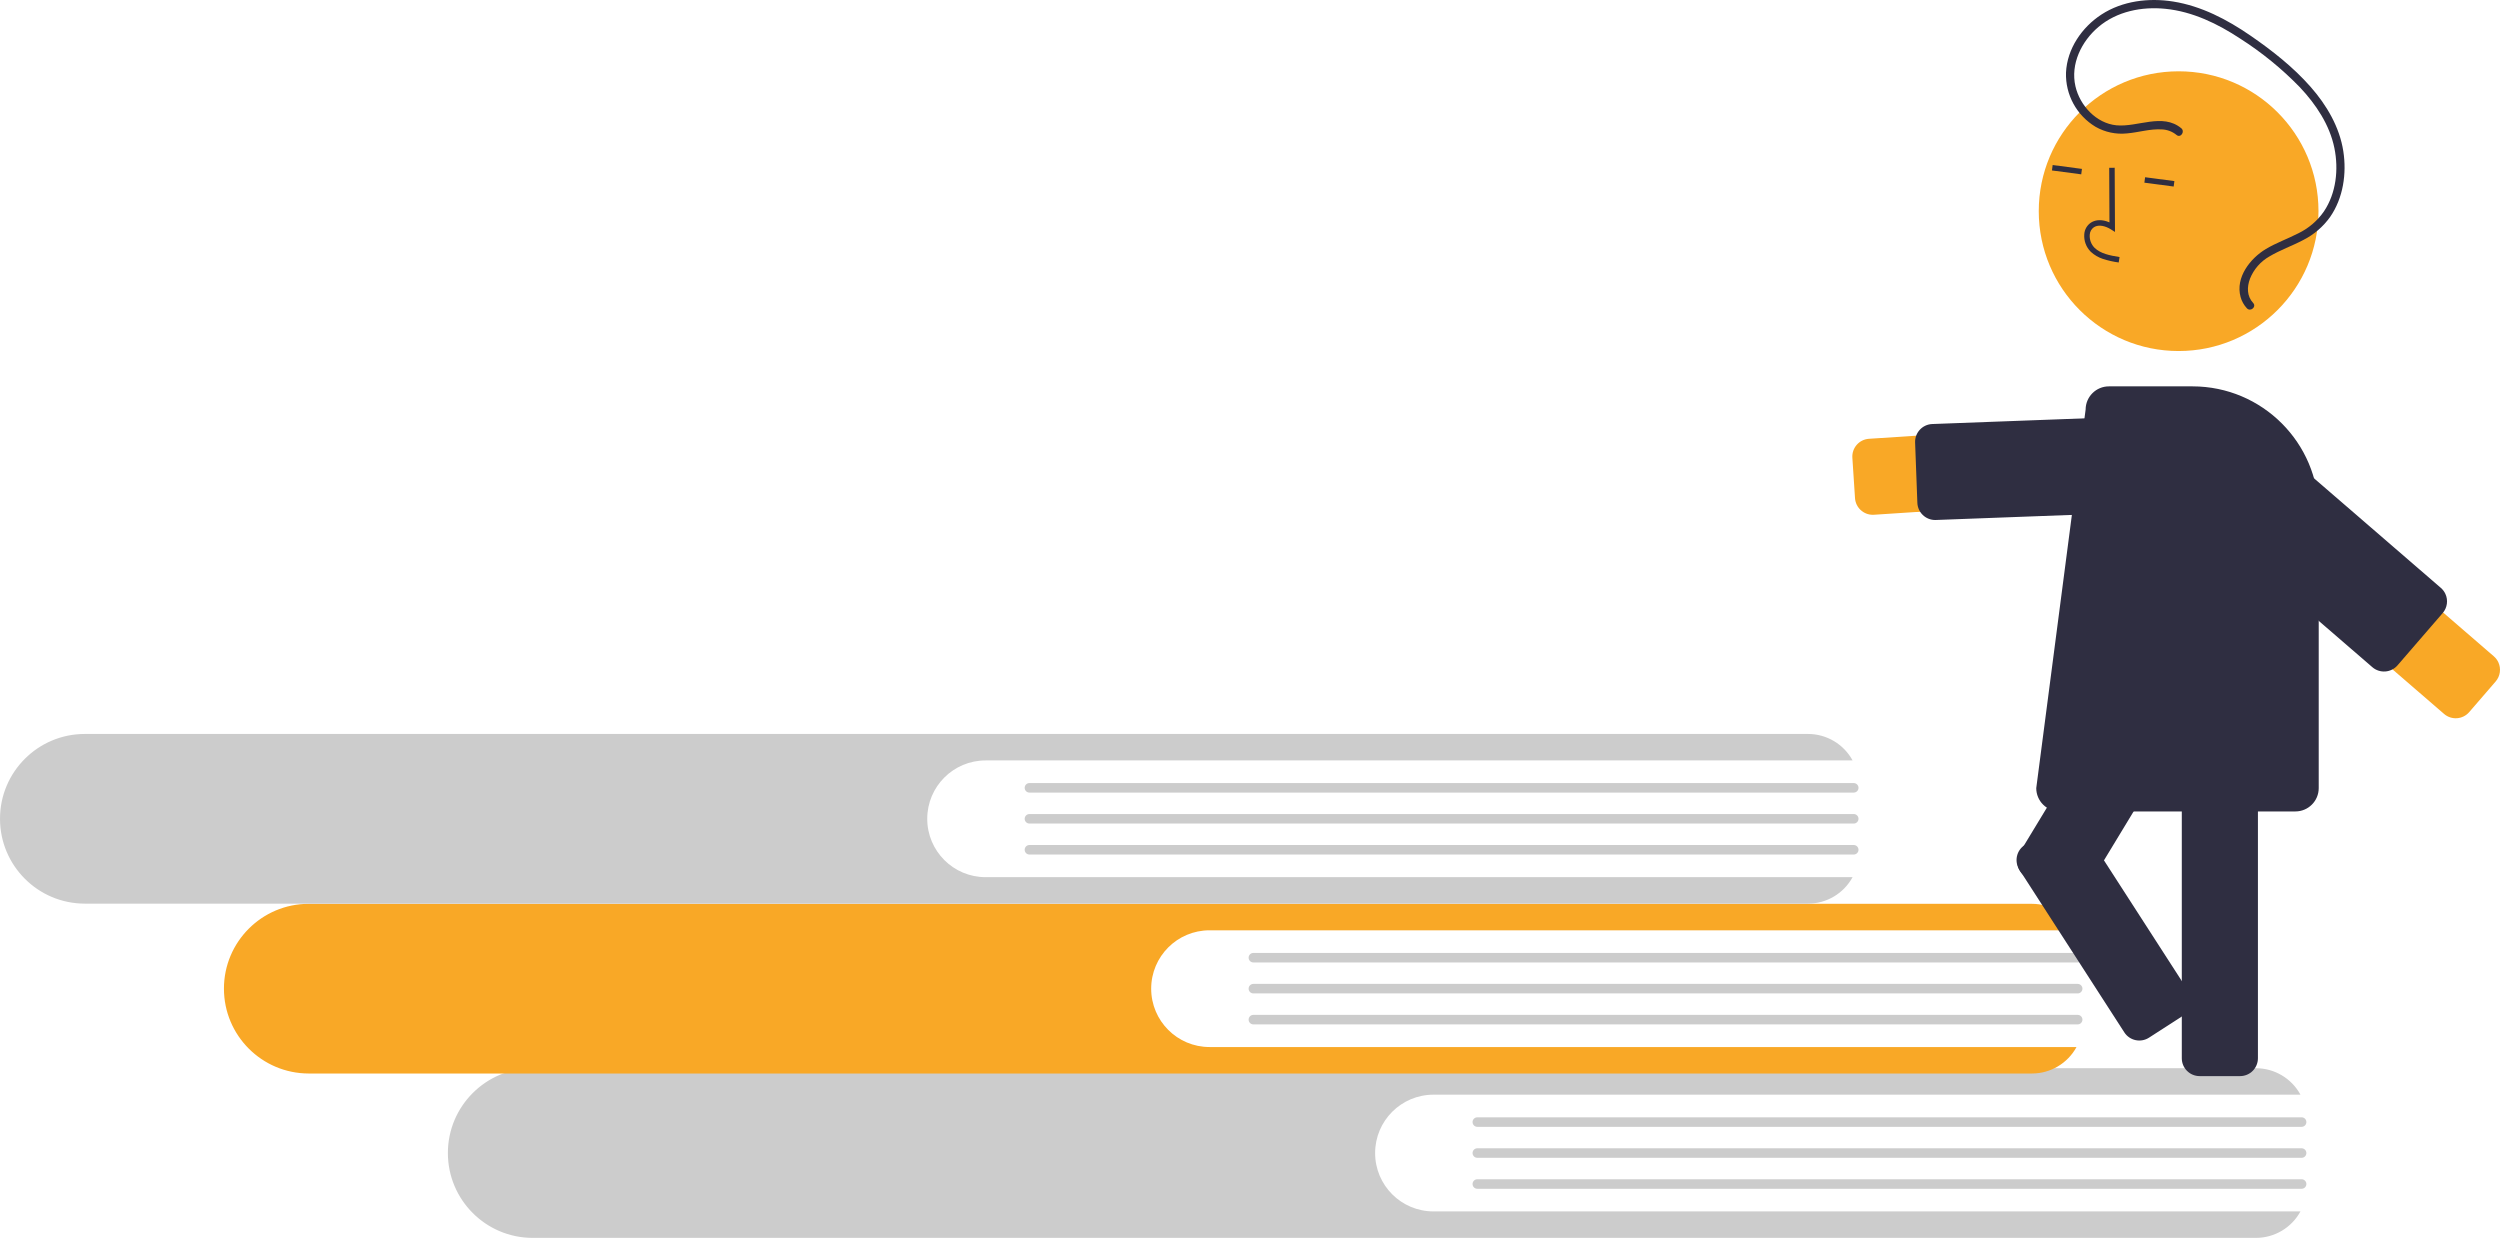
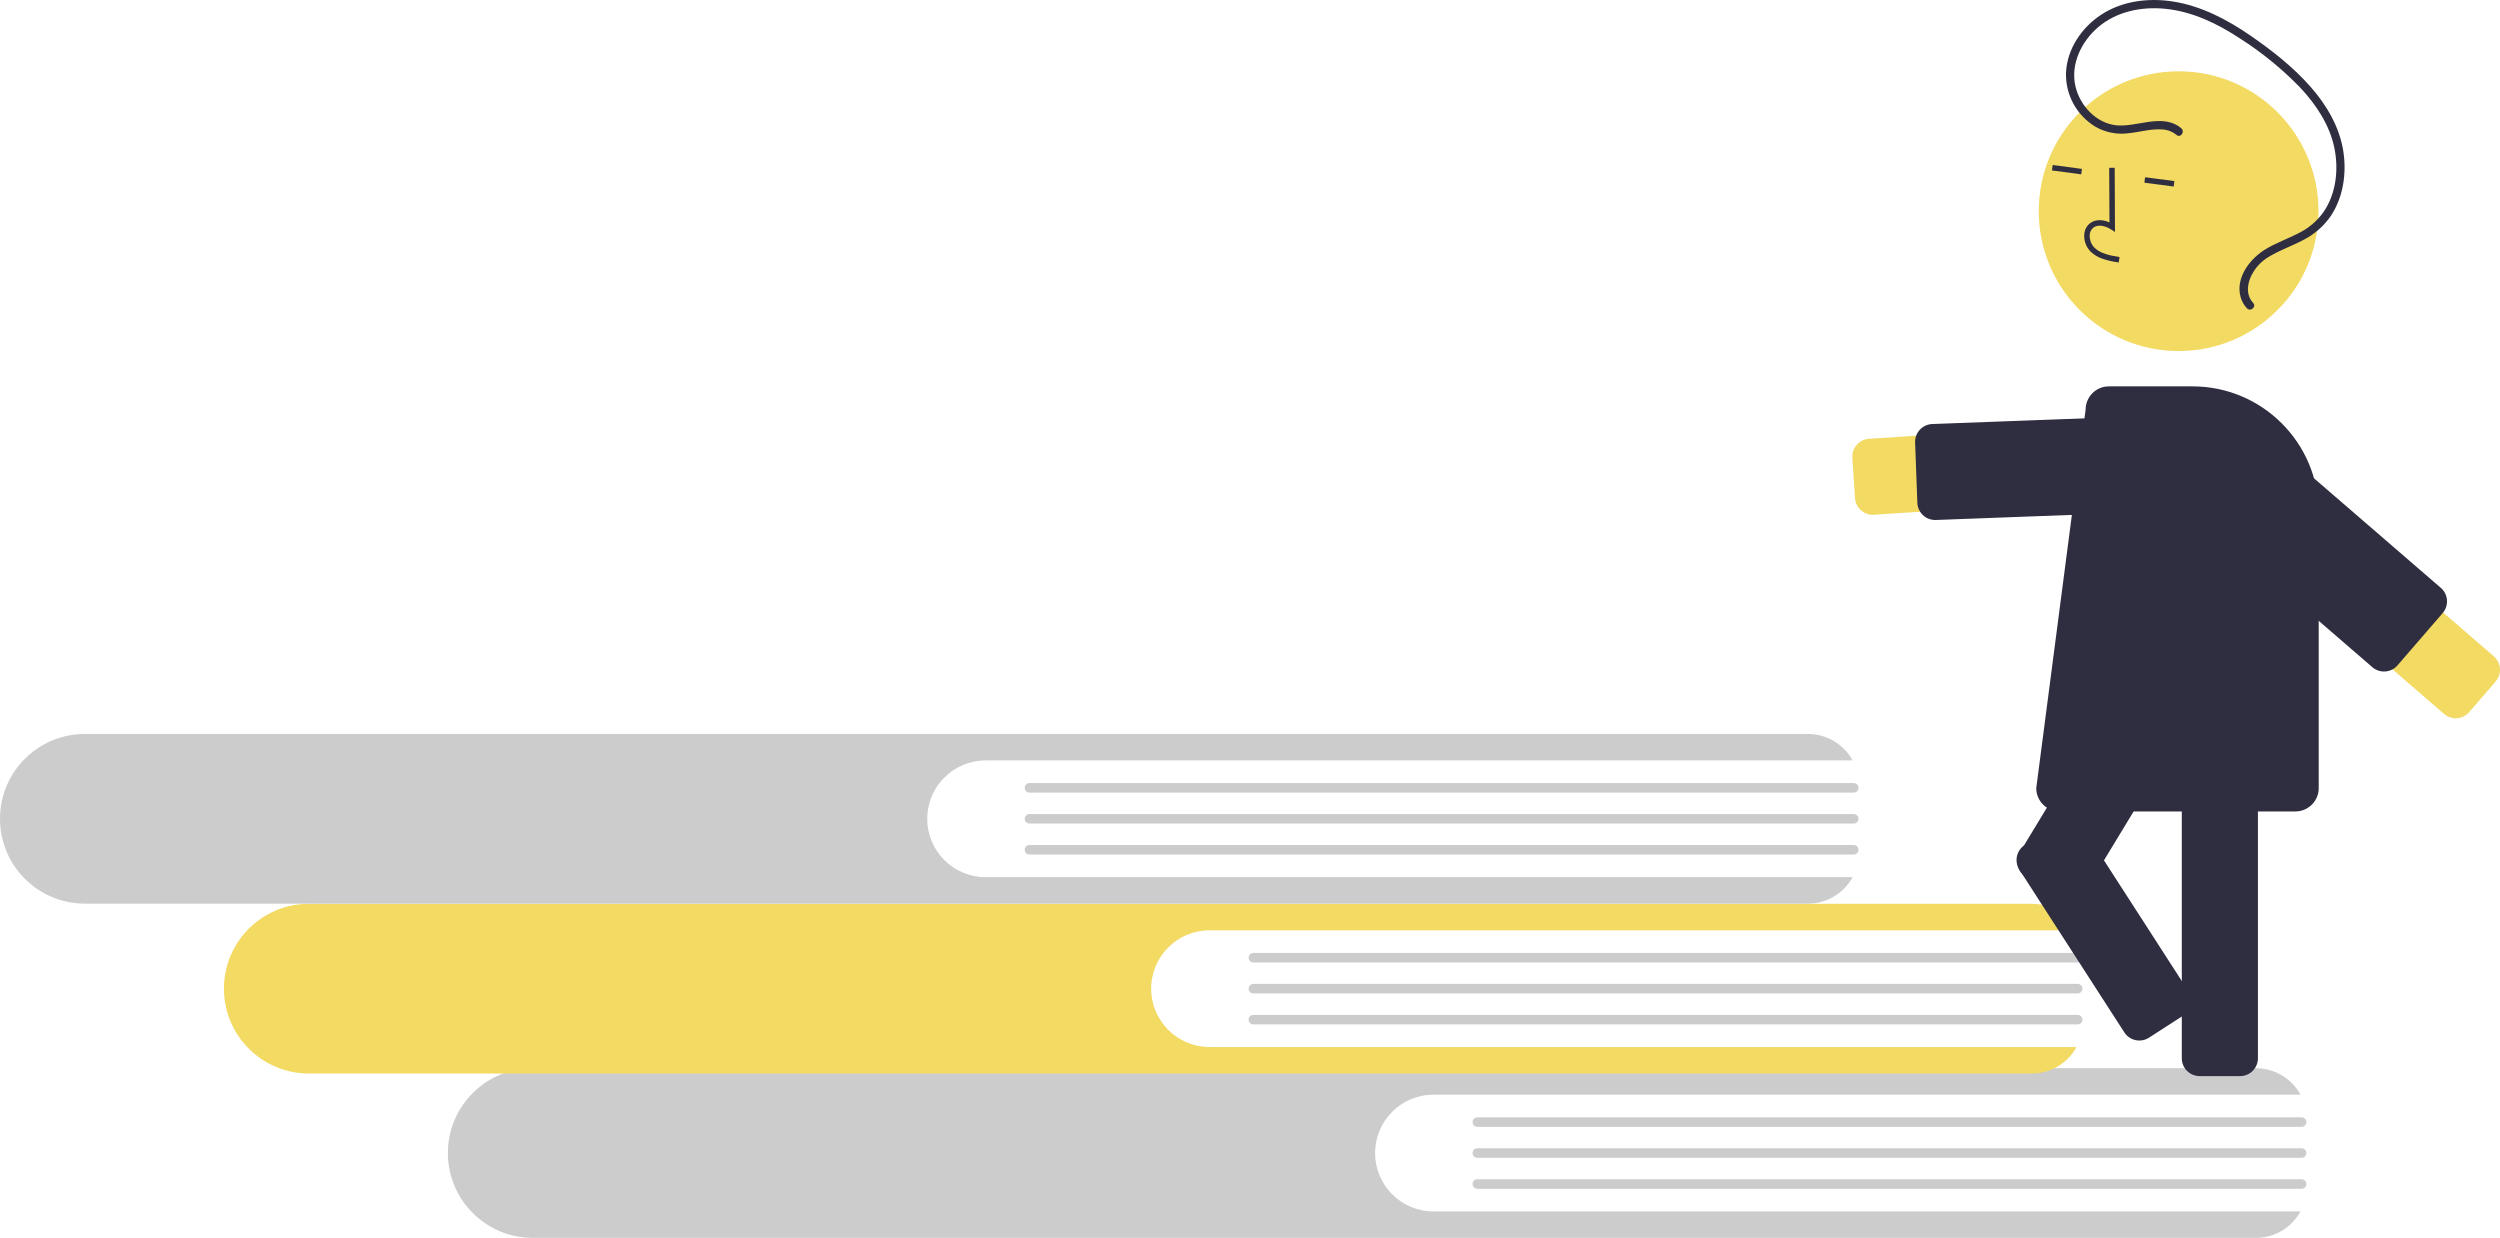
<svg xmlns="http://www.w3.org/2000/svg" data-name="Layer 1" width="911.602" height="451.384" viewBox="0 0 911.602 451.384">
  <path d="M666.907,666.039a21.283,21.283,0,0,1,0-42.566H983.042a18.505,18.505,0,0,0-16.237-9.653H338.413a30.932,30.932,0,0,0-30.897,30.936,30.952,30.952,0,0,0,30.897,30.936H966.805a18.506,18.506,0,0,0,16.237-9.653Z" transform="translate(-144.1992 -224.3079)" fill="#ccc" />
  <path d="M983.462,635.2H682.891a1.737,1.737,0,0,1,0-3.475H983.462a1.737,1.737,0,0,1,0,3.475Z" transform="translate(-144.1992 -224.3079)" fill="#ccc" />
  <path d="M983.462,646.493H682.891a1.737,1.737,0,0,1,0-3.475H983.462a1.737,1.737,0,0,1,0,3.475Z" transform="translate(-144.1992 -224.3079)" fill="#ccc" />
  <path d="M983.462,657.787H682.891a1.737,1.737,0,0,1,0-3.475H983.462a1.737,1.737,0,0,1,0,3.475Z" transform="translate(-144.1992 -224.3079)" fill="#ccc" />
-   <path d="M585.249,606.099a21.283,21.283,0,0,1,0-42.566H901.384a18.505,18.505,0,0,0-16.237-9.653H256.755a30.933,30.933,0,0,0-30.898,30.936,30.952,30.952,0,0,0,30.898,30.936H885.147a18.505,18.505,0,0,0,16.237-9.653Z" transform="translate(-144.1992 -224.3079)" fill="#f9a826" />
+   <path d="M585.249,606.099a21.283,21.283,0,0,1,0-42.566H901.384a18.505,18.505,0,0,0-16.237-9.653H256.755a30.933,30.933,0,0,0-30.898,30.936,30.952,30.952,0,0,0,30.898,30.936H885.147a18.505,18.505,0,0,0,16.237-9.653Z" transform="translate(-144.1992 -224.3079)" fill="#f2da63" />
  <path d="M901.804,575.26H601.233a1.737,1.737,0,0,1,0-3.475H901.804a1.737,1.737,0,1,1,0,3.475Z" transform="translate(-144.1992 -224.3079)" fill="#ccc" />
  <path d="M901.804,586.553H601.233a1.737,1.737,0,0,1,0-3.475H901.804a1.737,1.737,0,1,1,0,3.475Z" transform="translate(-144.1992 -224.3079)" fill="#ccc" />
  <path d="M901.804,597.846H601.233a1.737,1.737,0,0,1,0-3.475H901.804a1.737,1.737,0,1,1,0,3.475Z" transform="translate(-144.1992 -224.3079)" fill="#ccc" />
  <path d="M503.591,544.158a21.283,21.283,0,0,1,0-42.566H819.726a18.506,18.506,0,0,0-16.237-9.653H175.097a30.932,30.932,0,0,0-30.897,30.936,30.952,30.952,0,0,0,30.897,30.936H803.489a18.505,18.505,0,0,0,16.237-9.653Z" transform="translate(-144.1992 -224.3079)" fill="#ccc" />
  <path d="M820.146,513.32H519.575a1.737,1.737,0,0,1,0-3.475H820.146a1.737,1.737,0,1,1,0,3.475Z" transform="translate(-144.1992 -224.3079)" fill="#ccc" />
  <path d="M820.146,524.613H519.575a1.737,1.737,0,1,1,0-3.475H820.146a1.737,1.737,0,1,1,0,3.475Z" transform="translate(-144.1992 -224.3079)" fill="#ccc" />
  <path d="M820.146,535.906H519.575a1.737,1.737,0,0,1,0-3.475H820.146a1.737,1.737,0,1,1,0,3.475Z" transform="translate(-144.1992 -224.3079)" fill="#ccc" />
-   <path d="M827.087,412.022a6.5,6.5,0,0,1-6.476-6.075l-.965-14.728a6.5,6.5,0,0,1,6.061-6.911l115.387-7.557a13.88,13.88,0,1,1,1.814,27.701l-115.387,7.556Q827.304,412.021,827.087,412.022Z" transform="translate(-144.1992 -224.3079)" fill="#f9a826" />
+   <path d="M827.087,412.022a6.5,6.5,0,0,1-6.476-6.075l-.965-14.728a6.5,6.5,0,0,1,6.061-6.911l115.387-7.557a13.88,13.88,0,1,1,1.814,27.701l-115.387,7.556Q827.304,412.021,827.087,412.022Z" transform="translate(-144.1992 -224.3079)" fill="#f2da63" />
  <path d="M849.84,413.921a6.508,6.508,0,0,1-6.493-6.258l-.822-21.998a6.5,6.5,0,0,1,6.253-6.738l94.886-3.546a6.5,6.5,0,0,1,6.738,6.253l.822,21.998a6.5,6.5,0,0,1-6.253,6.738l-94.886,3.546C850.003,413.919,849.921,413.921,849.84,413.921Z" transform="translate(-144.1992 -224.3079)" fill="#2f2e41" />
  <path d="M961.031,616.701H946.271a6.507,6.507,0,0,1-6.5-6.5V487.187a6.507,6.507,0,0,1,6.5-6.5H961.031a6.507,6.507,0,0,1,6.5,6.5V610.201A6.507,6.507,0,0,1,961.031,616.701Z" transform="translate(-144.1992 -224.3079)" fill="#2f2e41" />
  <path d="M895.518,551.677l-12.622-7.651a6.507,6.507,0,0,1-2.189-8.928L944.471,429.901a6.507,6.507,0,0,1,8.928-2.189l12.622,7.651a6.507,6.507,0,0,1,2.189,8.928l-63.764,105.198A6.507,6.507,0,0,1,895.518,551.677Z" transform="translate(-144.1992 -224.3079)" fill="#2f2e41" />
-   <circle cx="794.415" cy="77.001" r="51" fill="#f9a826" />
+   <circle cx="794.415" cy="77.001" r="51" fill="#f2da63" />
  <path d="M911.008,318.722a12.095,12.095,0,0,1-4.417-2.593,8.133,8.133,0,0,1-2.377-6.439,5.472,5.472,0,0,1,2.433-4.211c1.824-1.17,4.263-1.173,6.747-.079l-.094-19.91,2-.01.111,23.406-1.541-.969c-1.787-1.122-4.339-1.912-6.142-.755a3.514,3.514,0,0,0-1.522,2.719,6.146,6.146,0,0,0,1.768,4.801c2.208,2.11,5.43,2.769,9.105,3.359l-.317,1.975A32.964,32.964,0,0,1,911.008,318.722Z" transform="translate(-144.1992 -224.3079)" fill="#2f2e41" />
  <rect x="896.891" y="280.795" width="2" height="10.772" transform="translate(352.4155 914.5657) rotate(-82.4768)" fill="#2f2e41" />
  <rect x="930.598" y="285.246" width="2" height="10.772" transform="translate(377.2975 951.8508) rotate(-82.4768)" fill="#2f2e41" />
  <path d="M981.199,520.192h-86a8.51,8.51,0,0,1-8.5-8.5l18.004-138.064a8.49,8.49,0,0,1,8.496-8.436h30.52a46.032,46.032,0,0,1,45.98,45.98v100.52A8.51,8.51,0,0,1,981.199,520.192Z" transform="translate(-144.1992 -224.3079)" fill="#2f2e41" />
-   <path d="M1055.19,465.789a6.51,6.51,0,0,1-.967,7.007l-9.649,11.169a6.499,6.499,0,0,1-9.168.669l-87.501-75.597a13.879,13.879,0,1,1,18.148-21.005l87.501,75.597A6.464,6.464,0,0,1,1055.19,465.789Z" transform="translate(-144.1992 -224.3079)" fill="#f9a826" />
+   <path d="M1055.19,465.789a6.51,6.51,0,0,1-.967,7.007l-9.649,11.169a6.499,6.499,0,0,1-9.168.669l-87.501-75.597a13.879,13.879,0,1,1,18.148-21.005l87.501,75.597A6.464,6.464,0,0,1,1055.19,465.789Z" transform="translate(-144.1992 -224.3079)" fill="#f2da63" />
  <path d="M1035.877,440.841a6.51,6.51,0,0,1-.967,7.007l-16.482,19.077a6.507,6.507,0,0,1-9.168.669l-71.851-62.076a6.499,6.499,0,0,1-.669-9.168l16.481-19.076a6.499,6.499,0,0,1,9.168-.669l71.851,62.076A6.472,6.472,0,0,1,1035.877,440.841Z" transform="translate(-144.1992 -224.3079)" fill="#2f2e41" />
  <path d="M939.568,271.061c-6.818-5.642-15.931-.306-23.641-1.063-7.376-.725-13.313-7.216-14.931-14.201-1.887-8.15,2.204-16.428,8.367-21.649,6.75-5.718,15.813-7.495,24.449-6.625,9.898.997,19.018,5.429,27.228,10.843a121.851,121.851,0,0,1,21.783,17.759c5.871,6.241,10.886,13.718,12.604,22.234,1.561,7.739.645,16.366-3.821,23.032a24.205,24.205,0,0,1-9.324,7.984c-3.9,2.008-8.073,3.47-11.845,5.728-5.704,3.414-11.178,10.373-9.237,17.47a9.793,9.793,0,0,0,2.305,4.147c1.318,1.408,3.609-.529,2.288-1.941-2.32-2.479-2.295-5.845-1.141-8.88a16.272,16.272,0,0,1,7.081-8.09c3.949-2.358,8.33-3.851,12.382-6.008a27.022,27.022,0,0,0,9.754-8.401c4.768-6.899,6.065-15.784,4.798-23.956-1.37-8.844-6.079-16.815-11.918-23.458-6.355-7.23-14.107-13.305-22.012-18.745-8.482-5.837-17.824-10.73-28.09-12.369-8.899-1.421-18.493-.26-26.156,4.721-7.153,4.649-12.557,12.515-12.944,21.196a22.235,22.235,0,0,0,10.753,19.741,19.101,19.101,0,0,0,11.458,2.426c4.256-.354,8.496-1.739,12.791-1.459a8.941,8.941,0,0,1,5.308,2.028c1.49,1.233,3.19-1.242,1.713-2.464Z" transform="translate(-144.1992 -224.3079)" fill="#2f2e41" />
  <path d="M879.599,536.876q.027-.169.064-.338a6.456,6.456,0,0,1,2.831-4.091l12.403-8a6.508,6.508,0,0,1,8.986,1.939l38.261,59.32a6.501,6.501,0,0,1-1.939,8.986l-12.404,8a6.508,6.508,0,0,1-8.986-1.939l-38.261-59.32A6.453,6.453,0,0,1,879.599,536.876Z" transform="translate(-144.1992 -224.3079)" fill="#2f2e41" />
</svg>
